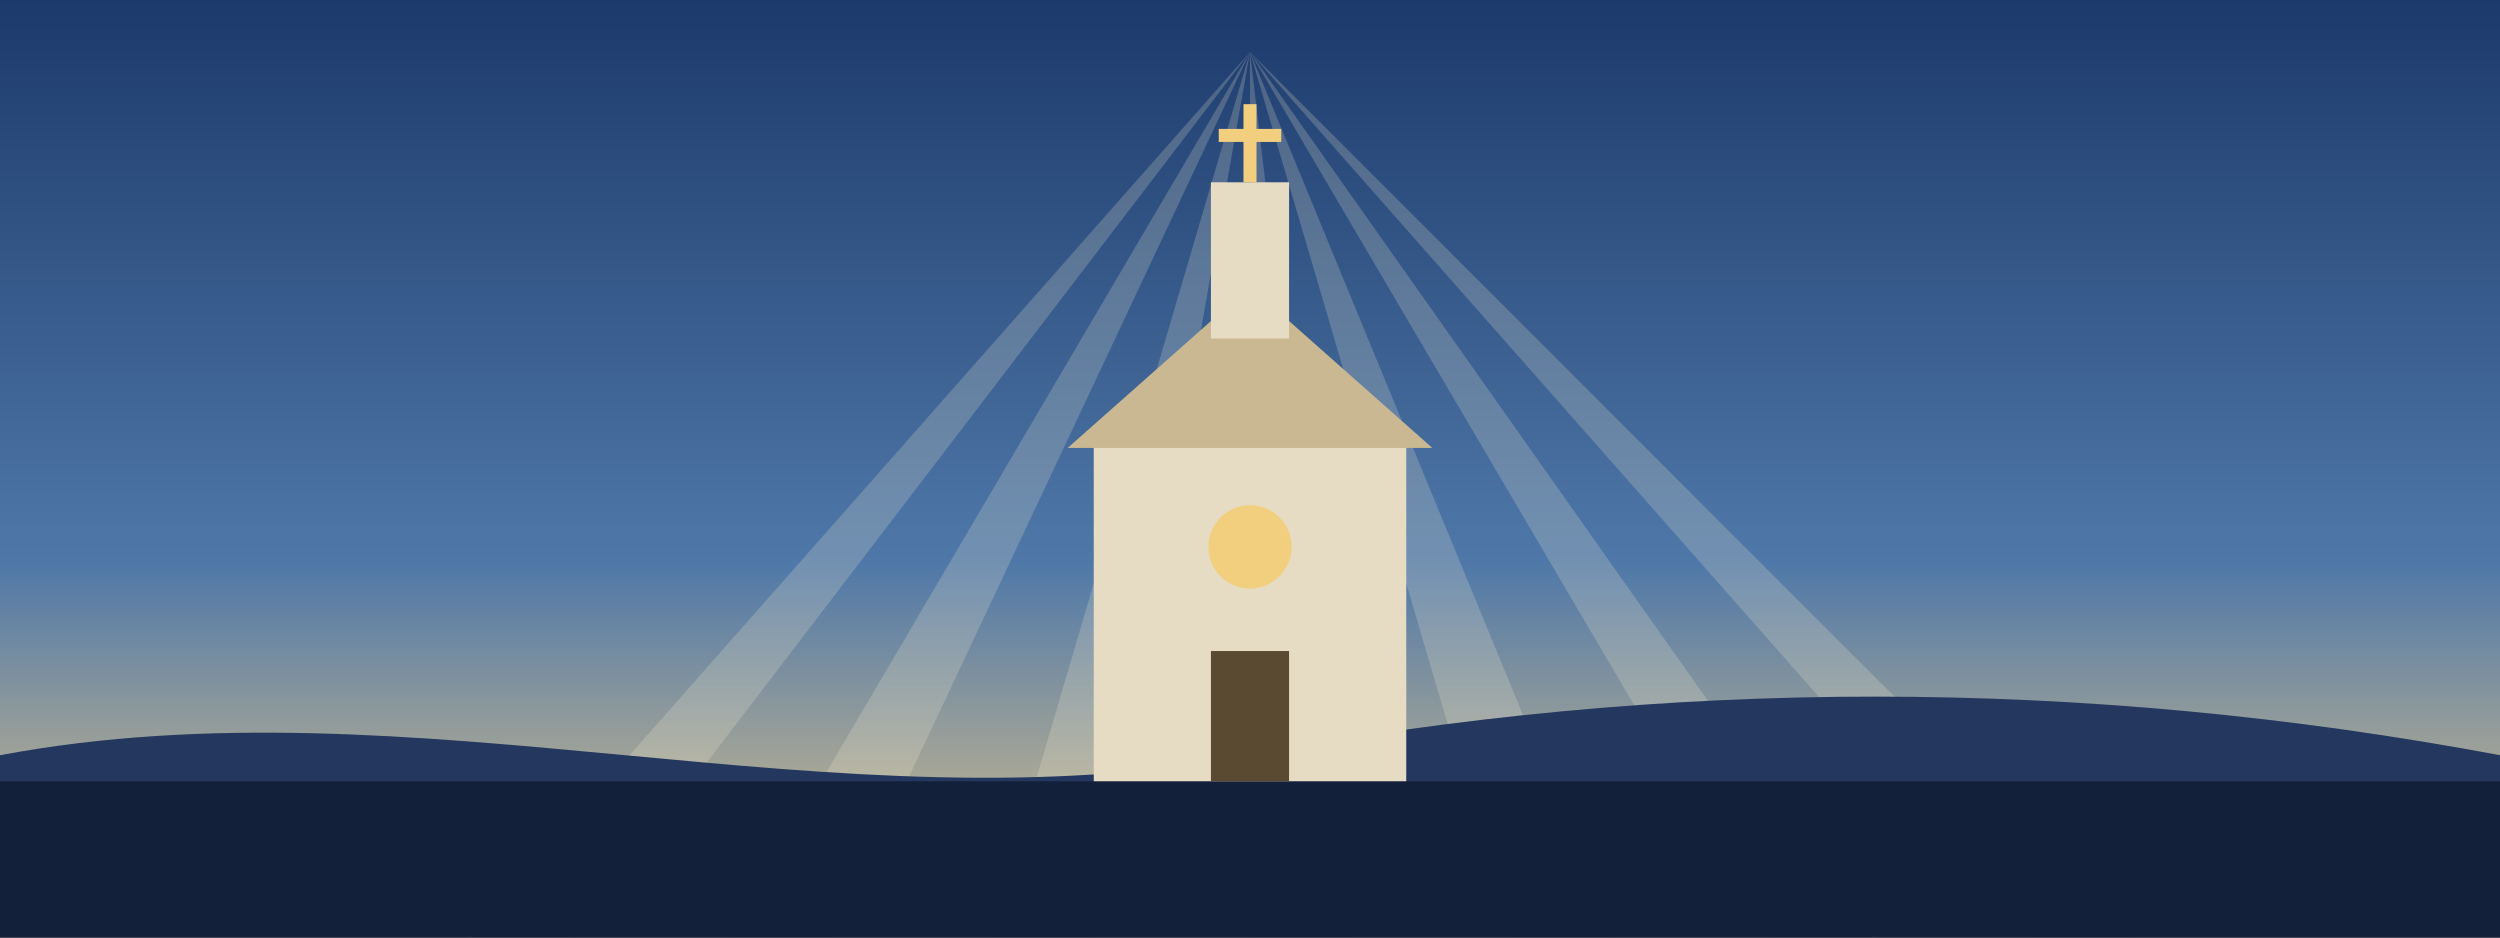
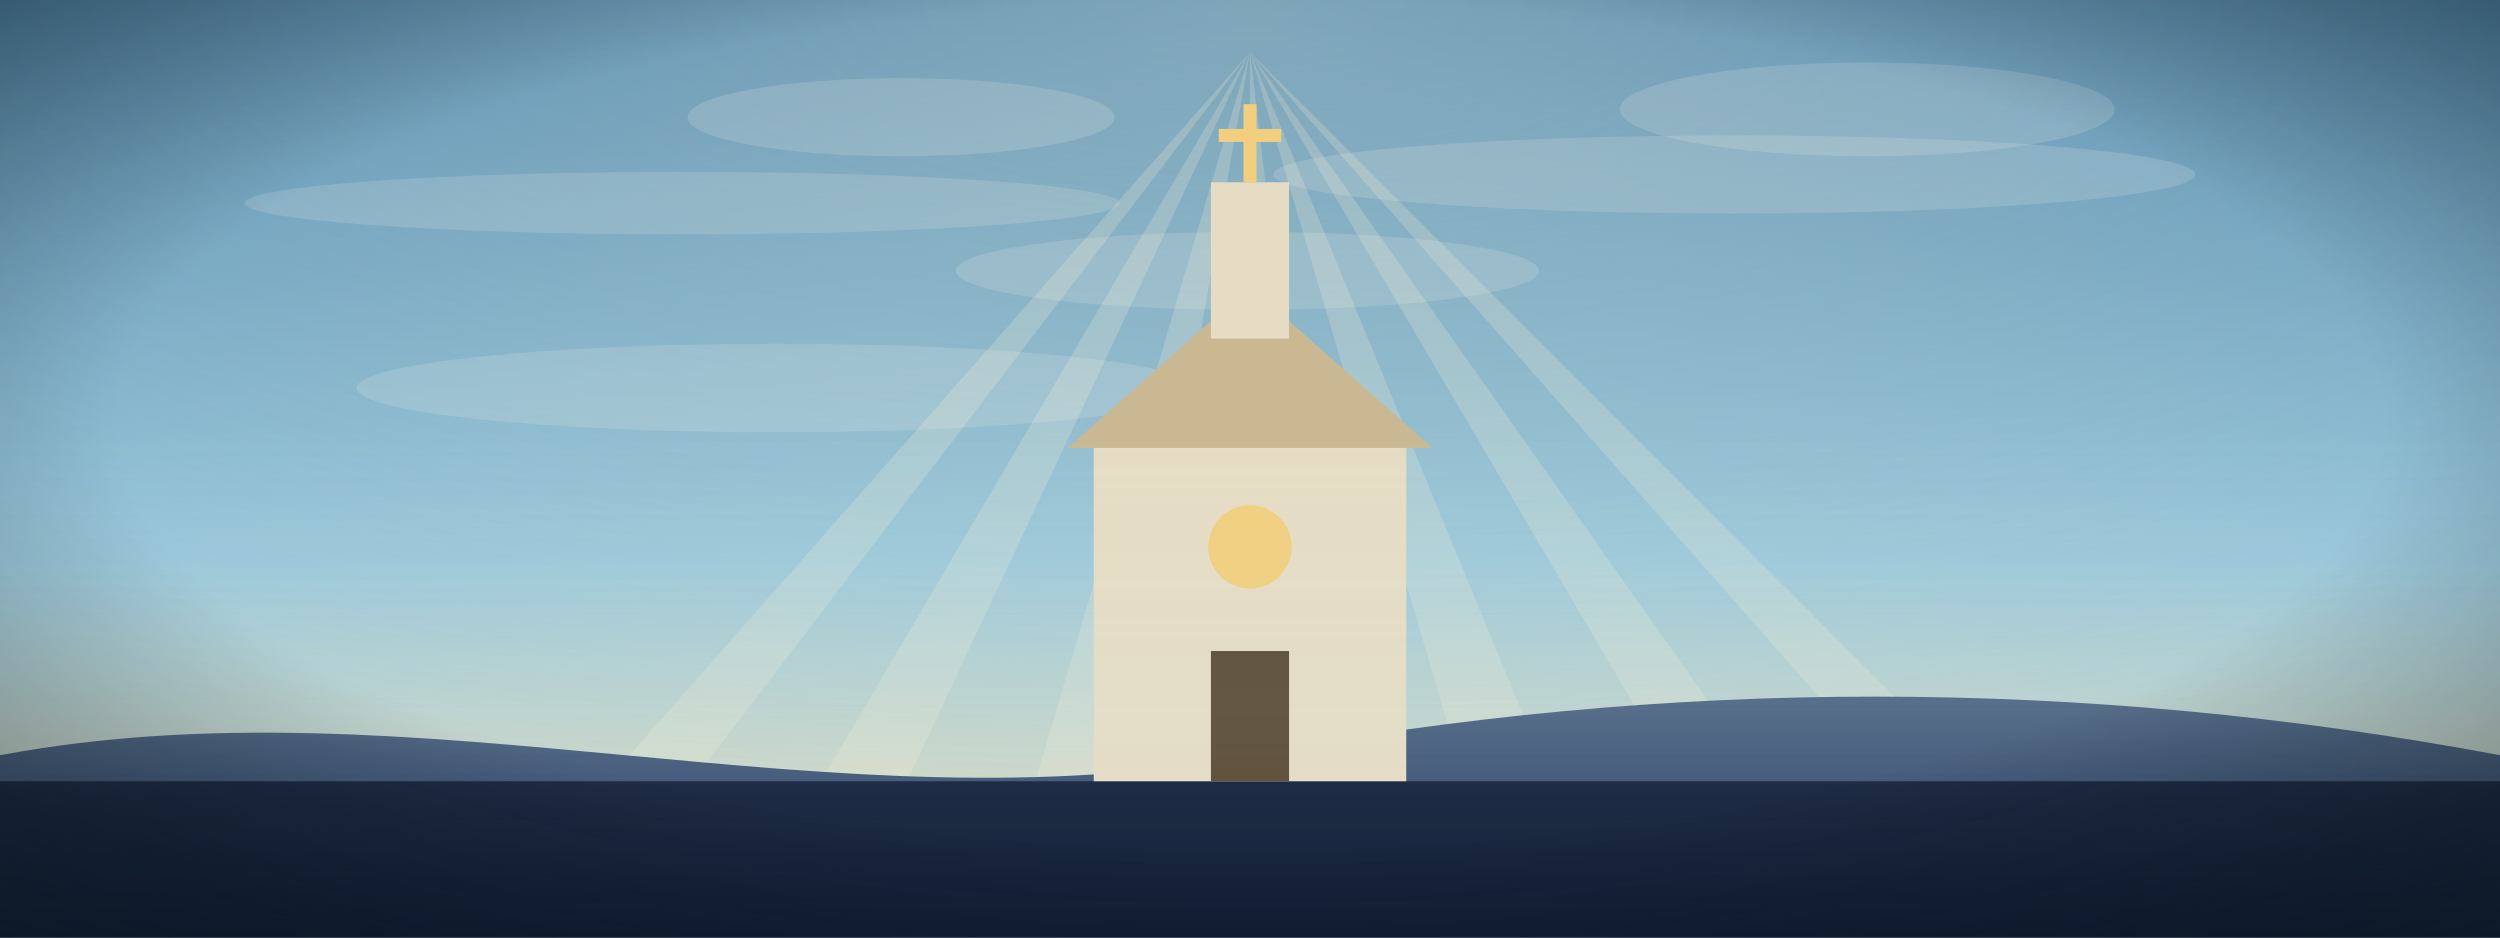
<svg xmlns="http://www.w3.org/2000/svg" viewBox="0 0 960 360" preserveAspectRatio="xMidYMid slice">
  <defs>
    <linearGradient id="s" x1="0" y1="0" x2="0" y2="1">
-       <stop offset="0" stop-color="#1c3a6b" />
-       <stop offset=".6" stop-color="#4f78a8" />
-       <stop offset="1" stop-color="#e8c98a" />
+       <stop offset="0" stop-color="#3a7cad" />
+       <stop offset=".6" stop-color="#93c4da" />
+       <stop offset="1" stop-color="#f4e4ba" />
    </linearGradient>
+     <radialGradient id="vg" cx=".5" cy=".45" r=".75">
+       <stop offset=".6" stop-color="#000" stop-opacity="0" />
+       <stop offset="1" stop-color="#06141a" stop-opacity=".55" />
+     </radialGradient>
+     <linearGradient id="hz" x1="0" y1="0" x2="0" y2="1">
+       <stop offset=".45" stop-color="#cfe6ea" stop-opacity="0" />
+       <stop offset=".75" stop-color="#cfe6ea" stop-opacity=".09" />
+       <stop offset="1" stop-color="#cfe6ea" stop-opacity="0" />
+     </linearGradient>
+     <radialGradient id="sl" cx=".5" cy="0" r=".9">
+       <stop offset="0" stop-color="#fff2cf" stop-opacity=".35" />
+       <stop offset="1" stop-color="#fff2cf" stop-opacity="0" />
+     </radialGradient>
  </defs>
  <rect width="960" height="360" fill="url(#s)" />
+   <rect width="960" height="360" fill="url(#sl)" />
+   <ellipse cx="298" cy="149" rx="161" ry="17" fill="#fff8ec" opacity="0.15" />
+   <ellipse cx="479" cy="104" rx="112" ry="15" fill="#fff8ec" opacity="0.15" />
+   <ellipse cx="717" cy="42" rx="95" ry="18" fill="#fff8ec" opacity="0.15" />
+   <ellipse cx="346" cy="45" rx="82" ry="15" fill="#fff8ec" opacity="0.15" />
+   <ellipse cx="262" cy="78" rx="168" ry="12" fill="#fff8ec" opacity="0.15" />
+   <ellipse cx="666" cy="67" rx="177" ry="15" fill="#fff8ec" opacity="0.15" />
  <path d="M480 20 L180 360 L220 360Z" fill="#fff6d8" opacity="0.2" />
  <path d="M480 20 L280 360 L320 360Z" fill="#fff6d8" opacity="0.2" />
  <path d="M480 20 L380 360 L420 360Z" fill="#fff6d8" opacity="0.2" />
  <path d="M480 20 L480 360 L520 360Z" fill="#fff6d8" opacity="0.2" />
  <path d="M480 20 L580 360 L620 360Z" fill="#fff6d8" opacity="0.2" />
  <path d="M480 20 L680 360 L720 360Z" fill="#fff6d8" opacity="0.2" />
  <path d="M480 20 L780 360 L820 360Z" fill="#fff6d8" opacity="0.2" />
-   <path d="M0 290 C160 260 320 320 480 290 S800 260 960 290 V360 H0Z" fill="#24375e" />
+   <linearGradient id="h1" x1="0" y1="0" x2="0" y2="1">
+     <stop offset="0" stop-color="#4c6482" />
+     <stop offset="1" stop-color="#24375e" />
+   </linearGradient>
+   <path d="M0 290 C160 260 320 320 480 290 S800 260 960 290 V360 H0Z" fill="url(#h1)" />
  <rect y="300" width="960" height="60" fill="#13203a" />
  <rect x="420" y="170" width="120" height="130" fill="#e6dcc4" />
  <path d="M410 172 L480 110 L550 172Z" fill="#c9b892" />
  <rect x="465" y="70" width="30" height="60" fill="#e6dcc4" />
  <path d="M480 40 V70 M468 52 H492" stroke="#f1cf7e" stroke-width="5" />
  <circle cx="480" cy="210" r="16" fill="#f1cf7e" />
  <rect x="465" y="250" width="30" height="50" fill="#5a4a32" />
+   <rect width="960" height="360" fill="url(#hz)" />
+   <rect width="960" height="360" fill="url(#vg)" />
</svg>
